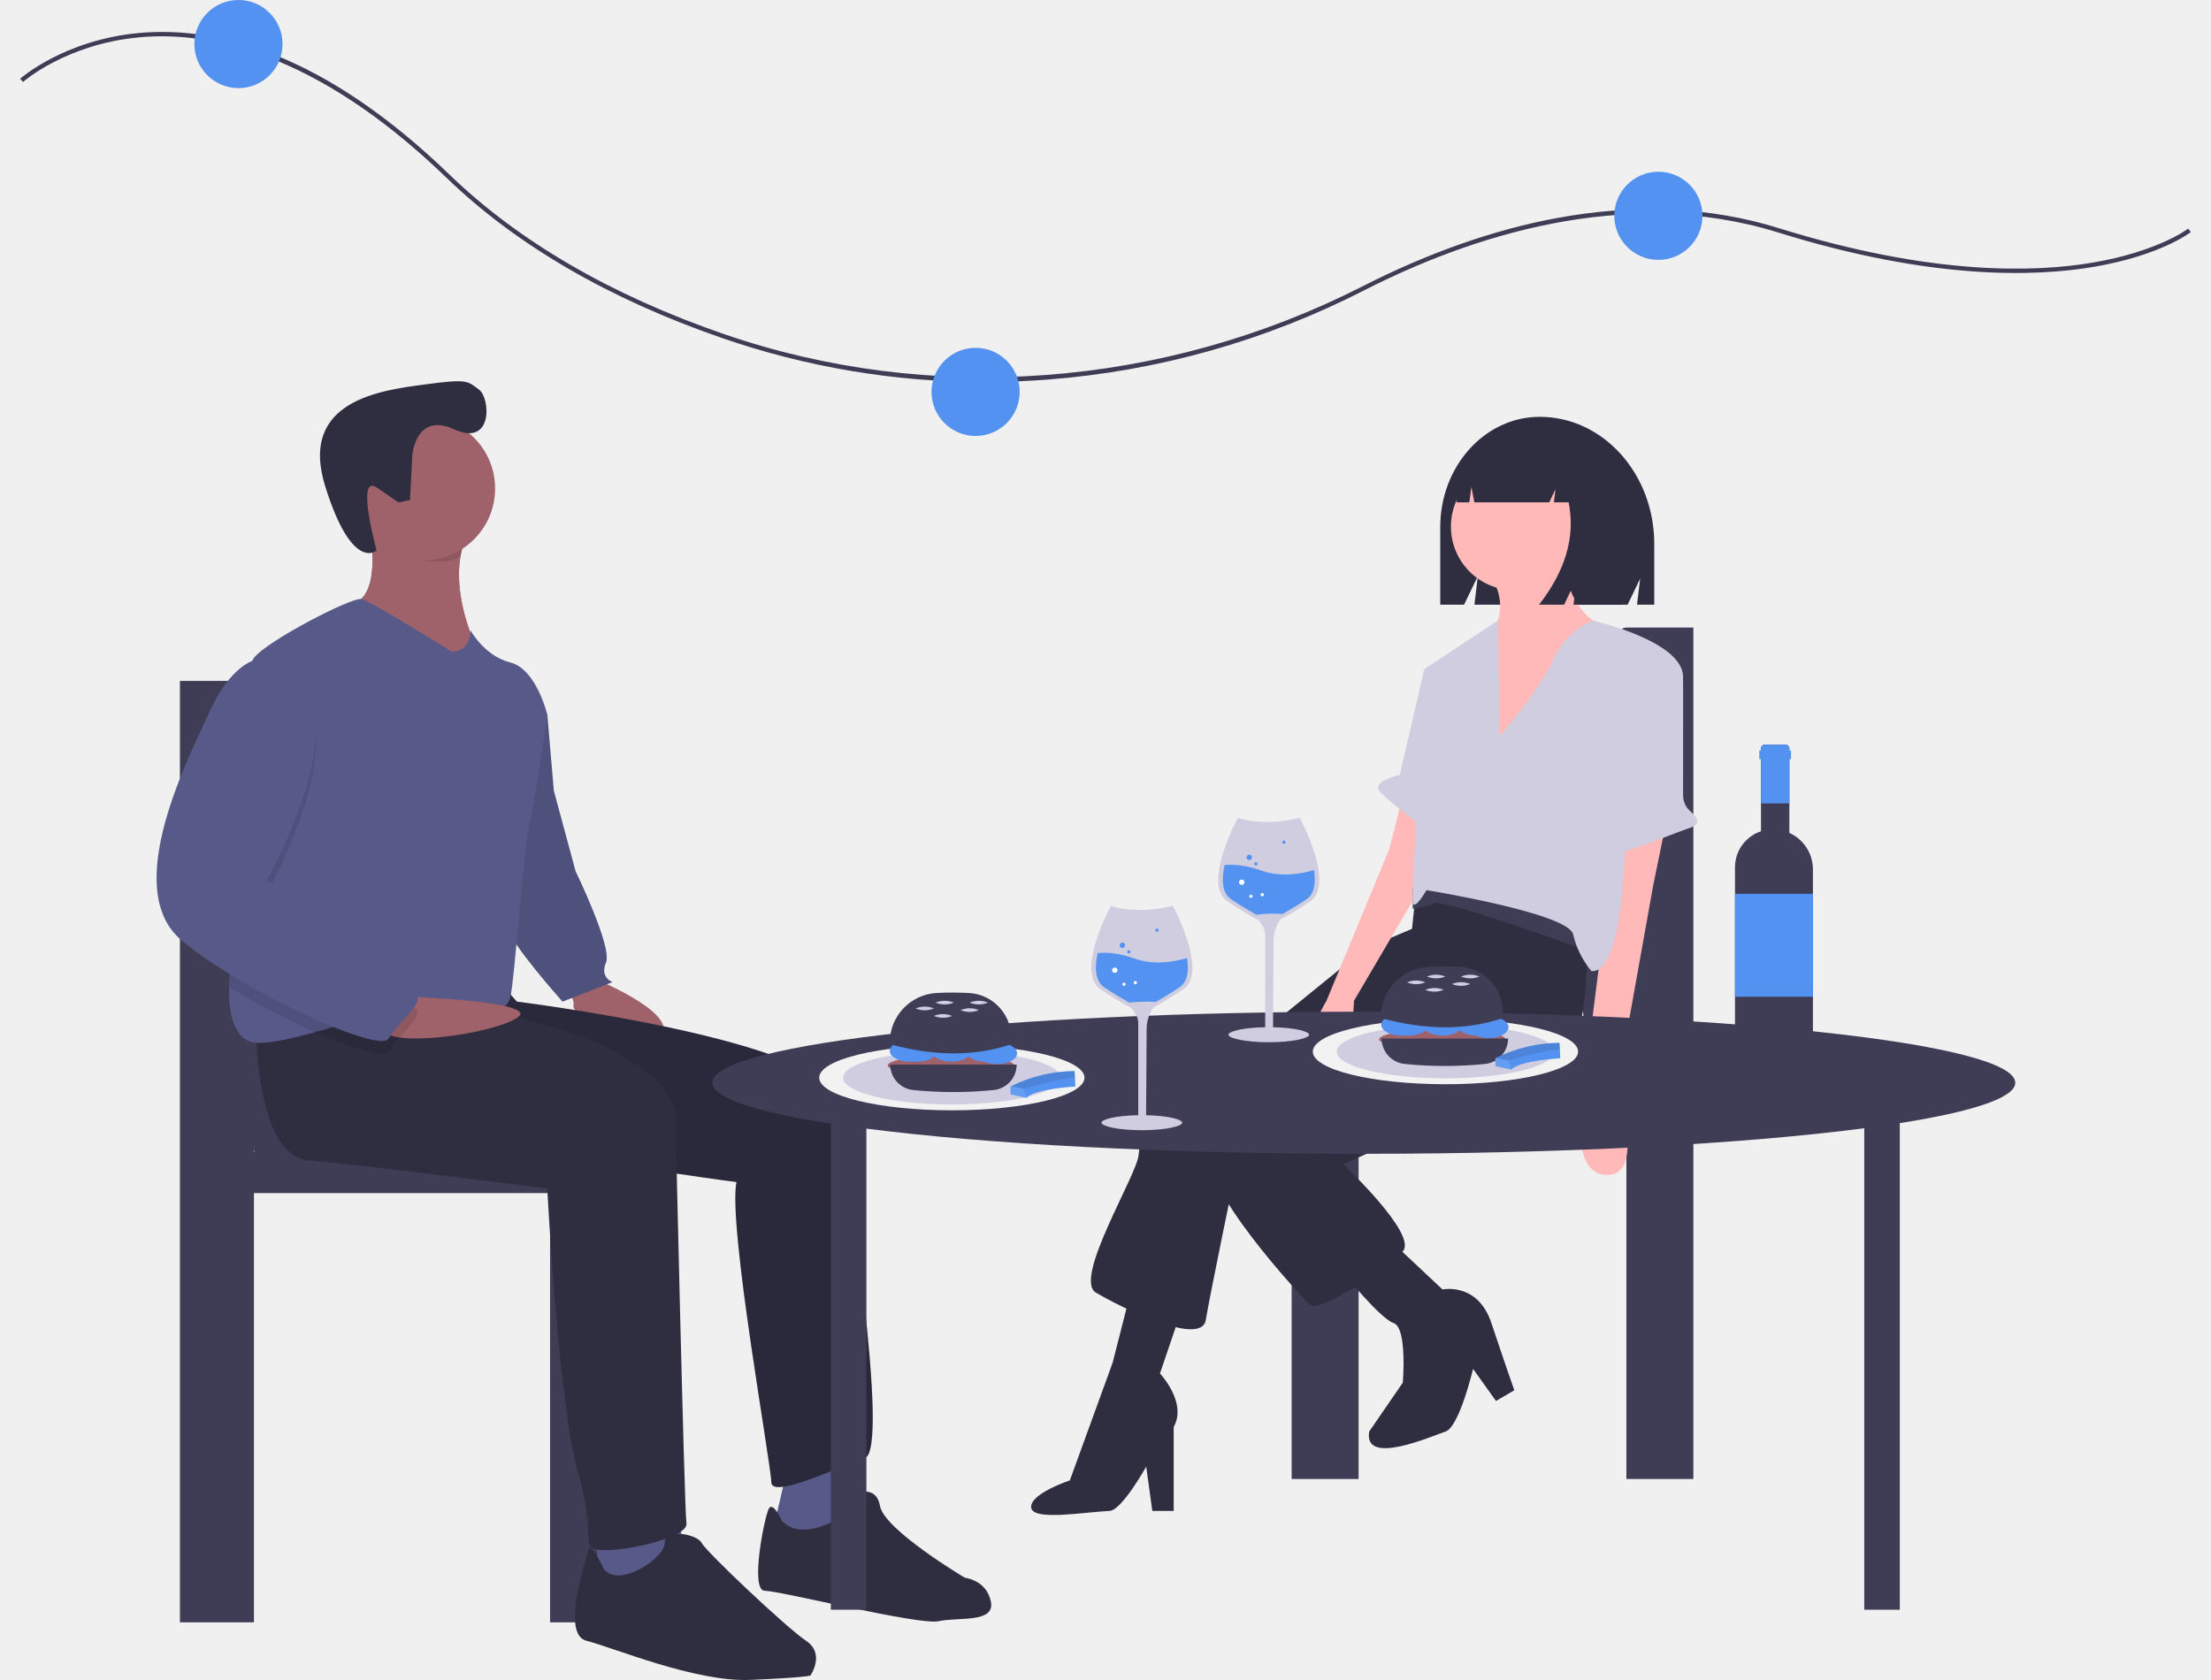
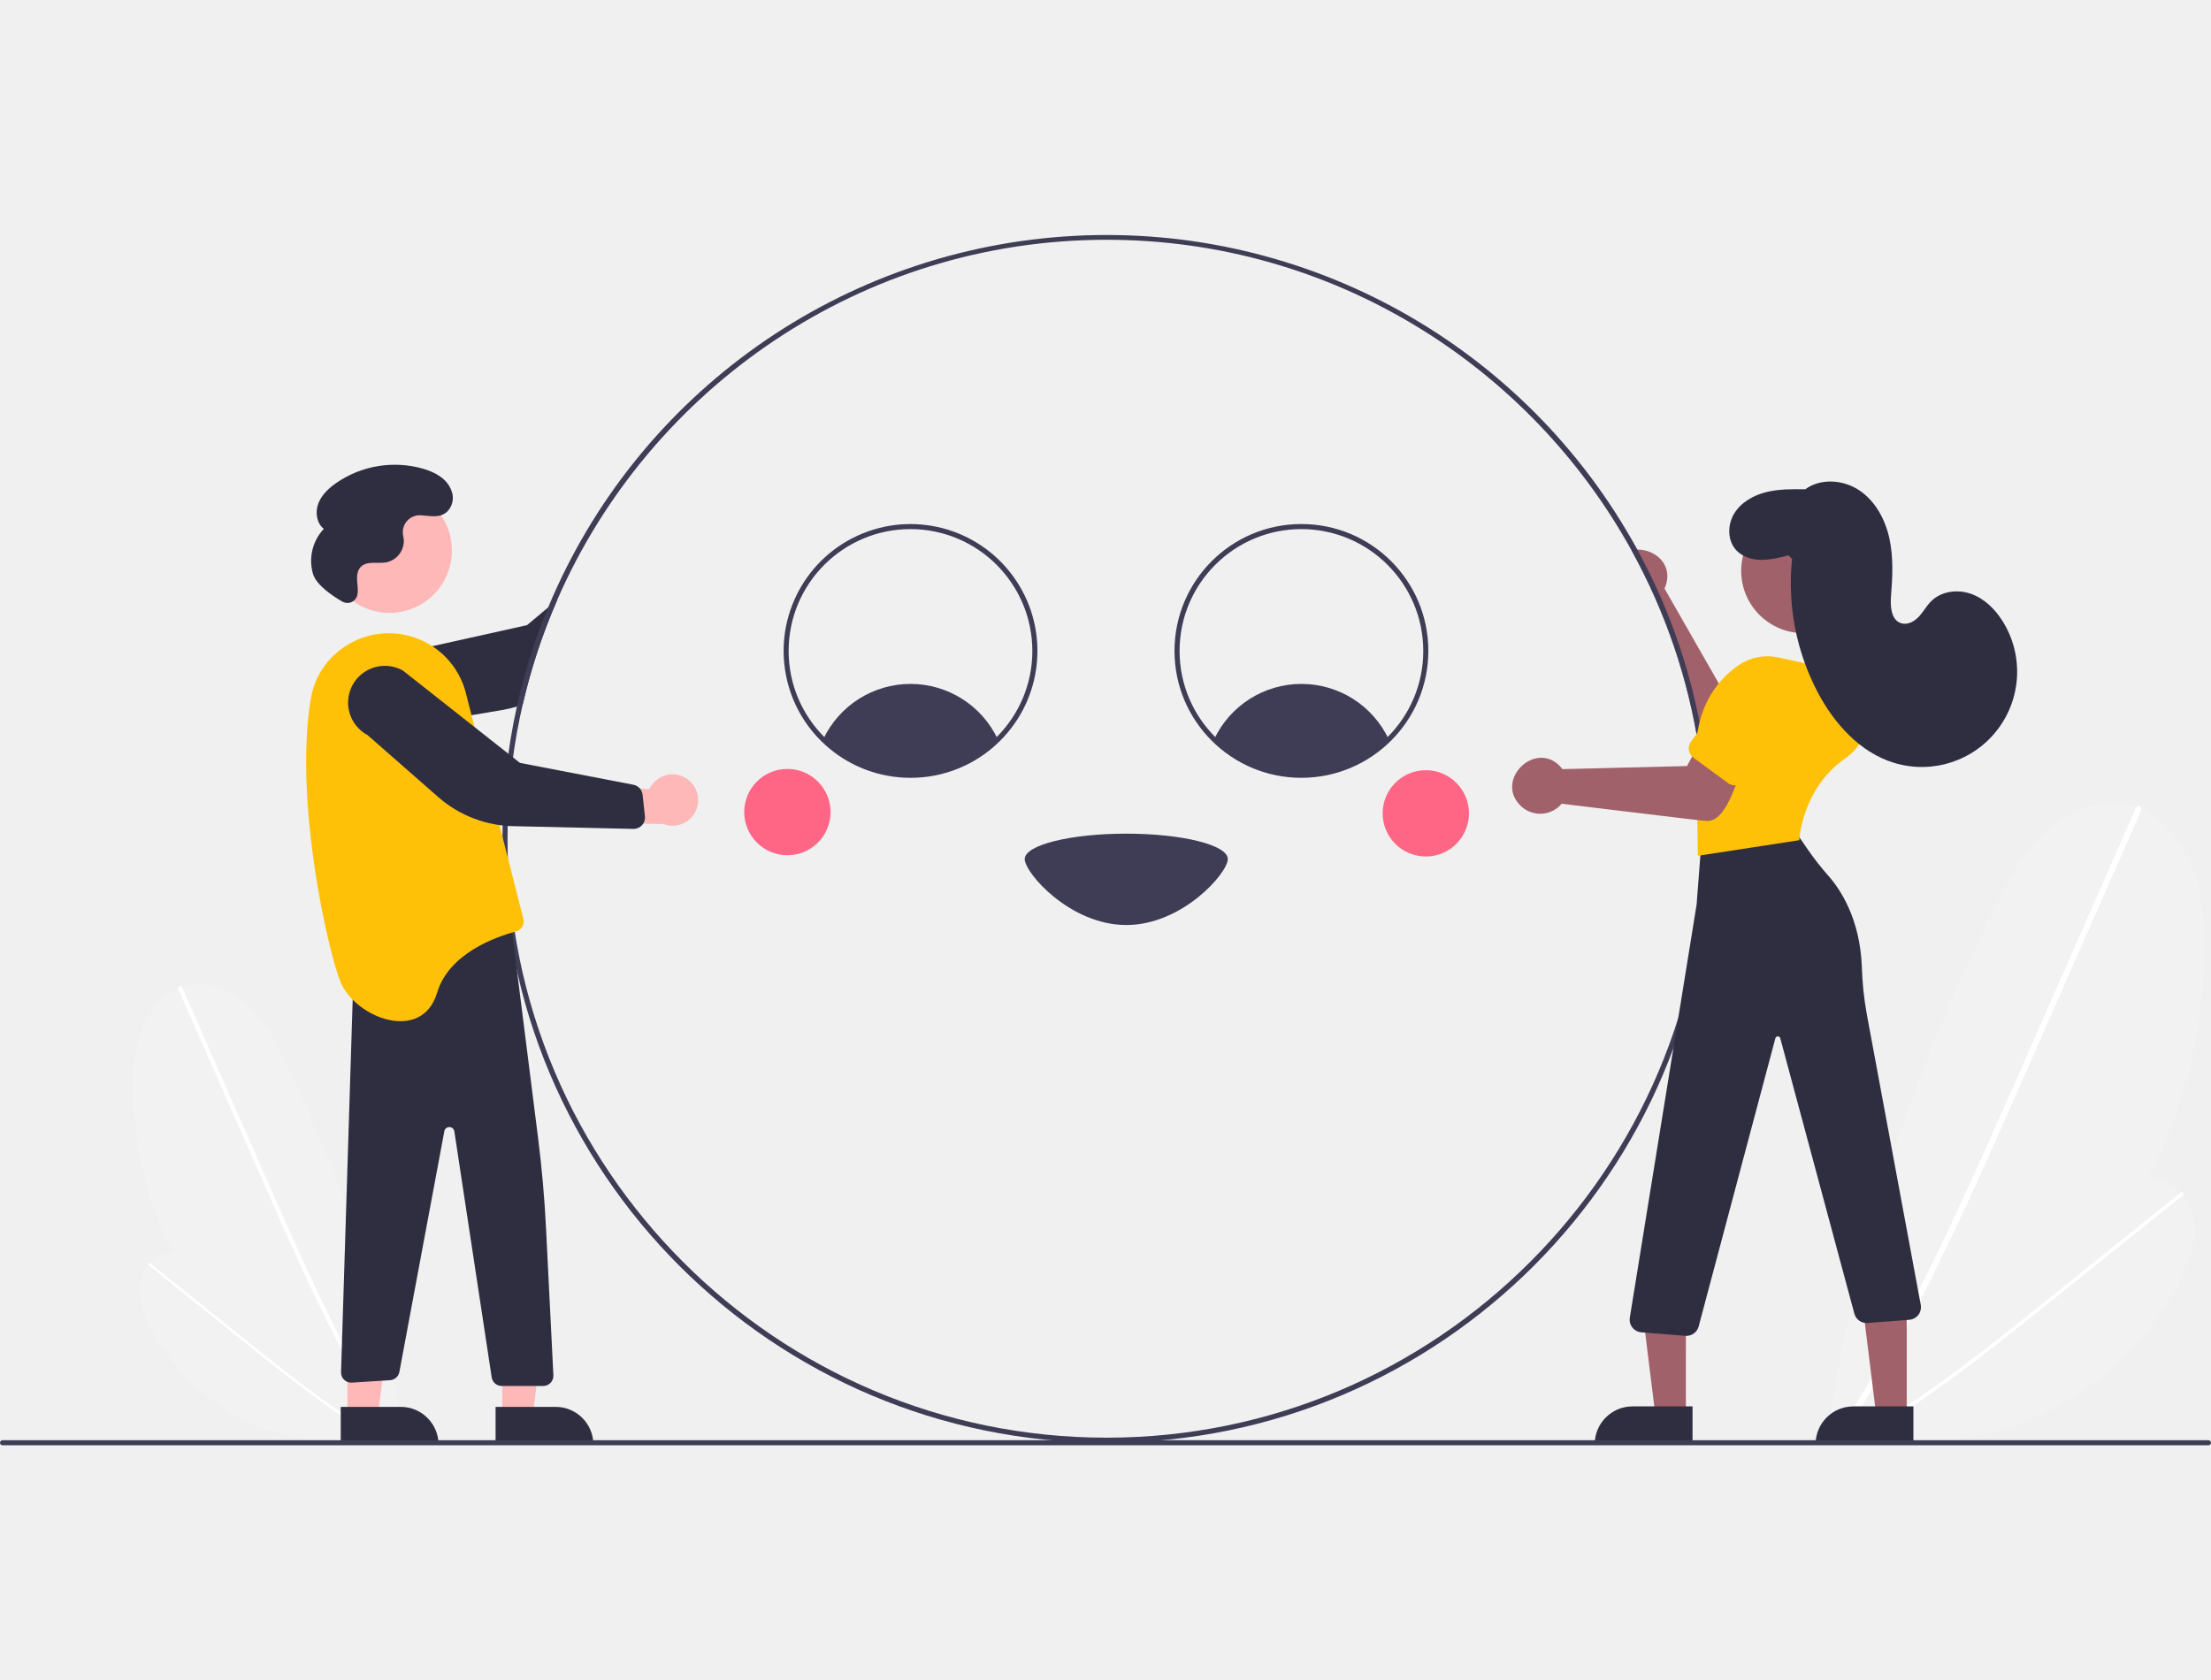
- <svg xmlns="http://www.w3.org/2000/svg" width="500" height="380" data-name="Layer 1" viewBox="0 0 998.282 772.773">
-   <path fill="#3f3d56" d="M443.438 175.718a368.021 368.021 0 0 1-120.723-20.264c-52.052-17.997-94.694-42.821-126.742-73.782C135.352 23.106 85.652 14.28 54.64 17.186 21.07 20.334 1.529 37.524 1.335 37.697L0 36.21c.197-.178 20.14-17.758 54.323-21.002 20.046-1.9 41.008 1.411 62.307 9.847 26.56 10.52 53.723 29.085 80.733 55.18 31.836 30.757 74.23 55.429 126.006 73.33 95.047 32.86 202.17 24.904 293.899-21.83 30.37-15.475 60.388-26.037 89.217-31.394 36.354-6.757 70.83-5.188 102.48 4.658 69.549 21.637 117.054 20.49 144.658 15.72 29.784-5.149 43.298-15.451 43.43-15.555l1.23 1.579c-.56.435-14.047 10.714-44.32 15.946-27.822 4.81-75.667 5.975-145.592-15.78-70.8-22.025-142.509 2.311-190.195 26.607A383.88 383.88 0 0 1 472.539 174.6q-14.603 1.118-29.101 1.118Z" />
-   <circle cx="439.4" cy="180.268" r="20.268" fill="#5392f0" />
-   <circle cx="753.4" cy="99.268" r="20.268" fill="#5392f0" />
-   <circle cx="100.4" cy="20.268" r="20.268" fill="#5392f0" />
-   <path fill="#3f3d56" d="M584.744 484.482V680.31h30.79V501.725h123.162V680.31h30.79V288.655h-30.79c-10.203 0-25.864 53.14-25.864 106.535 0 40.248 4.7 74.74 11.384 89.292Zm153.952 0h-.3c.1-.219.2-.45.3-.678Z" />
-   <path fill="#2f2e41" d="M698.845 191.728c-25.274 0-45.762 22.738-45.762 50.787v35.635h10.96l6.345-13.203-1.586 13.203h70.446l5.768-12.003-1.442 12.003h7.932v-27.98c0-32.276-23.577-58.442-52.66-58.442ZM646.41 424.554l-28.098 11.942-97.64 79.376a28.738 28.738 0 0 0-6.322 15.454c-.702 9.131-30.205 56.898-19.668 63.22s48.468 25.288 50.576 12.644 13.346-66.733 13.346-66.733l94.128-84.293Z" />
-   <path fill="#2f2e41" d="m536.126 596.653-11.942 35.122s12.644 13.347 6.322 24.586v38.634h-9.834l-2.81-20.37s-11.2 20.113-16.858 20.37c-11.86.54-35.346 4.758-36.049-1.564s17.785-12.485 17.785-12.485l19.669-54.088 8.429-33.015ZM719.464 415.422s6.322 61.815-11.942 73.055-99.044 47.063-99.044 47.063 34.42 32.313 27.395 40.04-38.635 28.8-42.85 24.585-51.278-54.79-45.658-70.947 83.59-68.84 83.59-68.84l9.132-33.014 2.81-26.693 29.503-18.966Z" />
-   <circle cx="687.281" cy="242.218" r="29.284" fill="#ffb9b9" />
-   <path fill="#ffb9b9" d="M709.98 254.212s-1.404 26.692 20.372 35.122-54.089 63.22-54.089 63.22V291.44s9.835-10.537 0-26.693ZM756.693 379.598l-5.62 27.395-16.858 94.128s14.049 40.039-4.917 39.336-9.834-43.551-9.834-43.551l9.834-77.971V388.73ZM635.873 366.251l-6.322 24.586-28.8 69.542s-19.669 33.015-3.513 32.312 16.157-32.312 16.157-32.312l33.014-56.196v-31.61Z" />
-   <path fill="#2f2e41" d="m630.956 571.365 23.18 21.776s16.157-3.512 22.479 15.453 10.536 30.908 10.536 30.908l-8.43 4.917-10.536-14.751s-6.322 26.693-12.644 28.8-37.932 16.156-35.122 0l15.454-22.478s2.107-25.288-4.215-27.395-23.18-23.181-23.18-23.181Z" />
-   <path fill="#3f3d56" d="M720.577 437.198s-66.03-23.883-70.244-21.776a31.677 31.677 0 0 1-9.894 2.568l.06-9.592s21.775-7.727 33.717-2.81 48.469 26.693 48.469 26.693Z" />
-   <path fill="#d0cde1" d="M680.478 338.505s18.966-21.776 24.586-35.122a34.485 34.485 0 0 1 18.23-17.927s42.18 9.497 41.477 26.356-26.693 42.85-26.693 42.85 3.513 93.424-15.453 92.02a40.681 40.681 0 0 1-8.43-16.86c-2.107-9.834-67.434-20.37-67.434-20.37s-5.62 9.834-6.322 5.62 5.62-107.475 5.62-107.475l33.497-22.141Z" />
-   <path fill="#d0cde1" d="m759.36 305.026.47.264a9.691 9.691 0 0 1 4.95 8.453l-.008 52.13a9.768 9.768 0 0 0 3.475 7.434c2.705 2.302 5.215 5.618.037 7.345-8.43 2.81-41.445 16.858-42.147 11.941s-2.107-10.537 0-10.537c1.65 0 11.48-50.37 19.378-71.907a9.693 9.693 0 0 1 13.845-5.123ZM655.541 305.139l-9.834 2.81-11.239 48.468s-13.346 2.81-9.132 7.727 21.776 17.561 21.776 17.561Z" />
-   <path fill="#2f2e41" d="M711.855 205.718a24 24 0 0 0-18.937-9.663h-.899c-17.322 0-31.365 15.675-31.365 35.011h5.804l.938-7.135 1.374 7.135h34.426l2.884-6.036-.721 6.036h6.772q4.74 23.542-13.622 47.084h11.537l5.768-12.072-1.442 12.072h21.992l4.326-27.767c0-20.796-12.083-38.43-28.835-44.665Z" />
-   <path fill="#3f3d56" d="M123.535 529.728c7.39-16.09 12.587-54.227 12.587-98.727 0-59.038-17.316-117.792-28.597-117.792H73.481v433.039h34.044V548.793h136.176v197.455h34.044v-216.52Zm-16.01-.75c.11.253.22.508.331.75h-.331Z" />
-   <path fill="#9f616a" d="M265.433 450.728s41 17 28 27-40-12-39-15-4-10-4-10Z" />
-   <path fill="#575a88" d="m229.433 316.728 13 12 3 35 10 37s17 35 14 42 3 9 3 9l-23 9s-25-28-25-34 5-110 5-110Z" />
-   <path d="m229.433 316.728 13 12 3 35 10 37s17 35 14 42 3 9 3 9l-23 9s-25-28-25-34 5-110 5-110Z" opacity=".1" />
-   <path fill="#575a88" d="M352.433 676.728s-5 23-6 25 19 9 19 9l24-17s-10-22-10-26Z" />
-   <path fill="#2f2e41" d="m221.433 452.728 7 8s145 18 148 46 24 160 12 164-43 19-43 11-20-118-16-138c0 0-173-22-177-47s4-36 4-36Z" />
-   <path d="m221.433 452.728 7 8s145 18 148 46 24 160 12 164-43 19-43 11-20-118-16-138c0 0-173-22-177-47s4-36 4-36Z" opacity=".1" />
-   <path fill="#2f2e41" d="M350.433 699.728s-4-9-6-6-9 38-2 38 71 16 80 14 26 1 24-9-12-11-12-11-37-22-39-33-13-5-13-5v7s-21 16-32 5Z" />
-   <path fill="#9f616a" d="M160.433 240.728s7 34-8 37 19 23 19 23l22 12 16-16s-14.5-29.5-3.5-51.5-45.5-4.5-45.5-4.5Z" />
-   <path fill="#9f616a" d="m209.433 296.728-16 16-22-12s-34-20-19-23c9.65-1.93 10.19-16.69 9.36-26.97a92.992 92.992 0 0 0-1.36-10.03s56.5-17.5 45.5 4.5a38.361 38.361 0 0 0-3.44 10.76c-3.37 19.77 6.94 40.74 6.94 40.74Z" />
-   <path fill="#575a88" d="M265.433 705.728v23h38l3-9-4-24-37 10z" />
-   <path fill="#2f2e41" d="M108.433 472.728s0 59 24 61 110 13 110 13 5 98 14 130 1 34 9 36 42-5 41-12-5-184-5-184 9-38-111-56Z" />
-   <path fill="#2f2e41" d="M268.433 721.728s-6-13-7-9-13 39-1 42 50 19 75 18 28-2 28-2 7-10-2-16-46-41-48-45-17-7-17 0-21 21-28 12Z" />
-   <path d="M205.933 245.228a38.361 38.361 0 0 0-3.44 10.76c-4.98 3.01-8.31 2.24-14.56 2.24-9.27 0-13.01-11.85-19-18-.47-5.71-8.5.5-8.5.5s56.5-17.5 45.5 4.5Z" opacity=".1" />
-   <circle cx="185.433" cy="224.728" r="33" fill="#9f616a" />
-   <path fill="#575a88" d="M242.433 328.728s-5 36-8 49-7 73-9 81-14 10-38 7a45.103 45.103 0 0 0-4.54-.34c-14.78-.47-31.69 5.06-47.34 9.4-9 2.5-17.59 4.6-25.12 4.94-11.4.52-14.74-12.12-14.35-25.8.37-12.73 3.98-26.38 7.35-31.2 6.07-8.68.1-86.61 2.34-112.31v-.01c.34-3.92.87-6.62 1.66-7.68 6-8 45-28 49.37-27.19 4.36.81 41.63 24.19 41.63 24.19 9 0 8.71-9.76 8.71-9.76s6.29 11.76 18.29 14.76 17 24 17 24Z" />
-   <path fill="#9f616a" d="M175.586 458.371s64.416 2.051 53.132 9.704-61.285 14.653-62.285 4.653 9.153-14.357 9.153-14.357Z" />
-   <path d="M182.893 465.388c.21 3.84-10.12 12.49-13.46 18.34-1.85 3.24-16.17-1.03-33.88-8.94a347.397 347.397 0 0 1-39.47-20.86c.37-12.73 3.98-26.38 7.35-31.2 6.07-8.68.1-86.61 2.34-112.31v-.01a11.088 11.088 0 0 1 1.66-.68h12c41 19-6 101-6 101s62 51 68 53a1.798 1.798 0 0 1 1.46 1.66Z" opacity=".1" />
-   <path fill="#575a88" d="M119.433 303.728h-12s-11 3-20 23-42 82-13 106 91 52 95 45 18-18 12-20-68-53-68-53 47-82 6-101Z" />
-   <path fill="#2f2e41" d="M180.356 209.373s1.449-20.048 19.314-11.874 16.7-14.356 11.301-18.338-5.228-4.967-24.974-2.303-58.081 7.178-45.686 46.88 23.622 29.49 23.622 29.49-9.853-35.727.13-28.92l9.984 6.806 5.268-1.116Z" />
-   <path fill="#3f3d56" d="M917.535 498.046c0-18.05-134.13-32.682-299.586-32.682s-299.587 14.632-299.587 32.682c0 6.996 20.16 13.477 54.47 18.793v223.6h16.342V519.145c54.954 7.084 137.041 11.583 228.775 11.583 92.491 0 175.182-4.573 230.137-11.759v221.47h16.34V516.625c33.479-5.276 53.11-11.677 53.11-18.579Z" />
-   <ellipse cx="655.481" cy="483.728" fill="#f2f2f2" rx="61" ry="15" />
-   <ellipse cx="655.481" cy="483.728" fill="#d0cde1" rx="50" ry="12.295" />
-   <ellipse cx="428.481" cy="495.728" fill="#f2f2f2" rx="61" ry="15" />
-   <ellipse cx="428.481" cy="495.728" fill="#d0cde1" rx="50" ry="12.295" />
-   <ellipse cx="654.061" cy="478.078" fill="#9f616a" rx="29.08" ry="4.592" />
-   <ellipse cx="638.565" cy="471.381" fill="#5392f0" rx="9.183" ry="4.974" />
-   <ellipse cx="635.121" cy="471.381" fill="#5392f0" rx="9.183" ry="4.974" />
-   <ellipse cx="675.298" cy="472.529" fill="#5392f0" rx="9.183" ry="4.974" />
-   <ellipse cx="654.253" cy="471.381" fill="#5392f0" rx="9.183" ry="4.974" />
-   <ellipse cx="669.941" cy="471.381" fill="#5392f0" rx="9.183" ry="4.974" />
-   <path fill="#3f3d56" d="M681.803 468.32q-24.896 8.448-55.865 0v-.775a22.82 22.82 0 0 1 21.67-22.804 143.332 143.332 0 0 1 14.773.019 20.62 20.62 0 0 1 19.422 20.637ZM673.654 489.406a183.557 183.557 0 0 1-36.89 0 11.786 11.786 0 0 1-10.635-11.711h58.16a11.786 11.786 0 0 1-10.635 11.711Z" />
-   <path fill="#d0cde1" d="M646.217 451.867a10.943 10.943 0 0 1-8.418 0 10.943 10.943 0 0 1 8.418 0ZM654.635 455.31a10.943 10.943 0 0 1-8.418 0 10.943 10.943 0 0 1 8.418 0ZM655.4 449.188a10.943 10.943 0 0 1-8.417 0 10.943 10.943 0 0 1 8.418 0ZM671.089 449.188a10.943 10.943 0 0 1-8.418 0 10.943 10.943 0 0 1 8.418 0ZM666.88 452.632a10.943 10.943 0 0 1-8.418 0 10.943 10.943 0 0 1 8.418 0Z" />
-   <ellipse cx="428.061" cy="490.078" fill="#9f616a" rx="29.08" ry="4.592" />
-   <ellipse cx="412.565" cy="483.381" fill="#5392f0" rx="9.183" ry="4.974" />
-   <ellipse cx="409.121" cy="483.381" fill="#5392f0" rx="9.183" ry="4.974" />
-   <ellipse cx="449.298" cy="484.529" fill="#5392f0" rx="9.183" ry="4.974" />
-   <ellipse cx="428.253" cy="483.381" fill="#5392f0" rx="9.183" ry="4.974" />
-   <ellipse cx="443.941" cy="483.381" fill="#5392f0" rx="9.183" ry="4.974" />
-   <path fill="#3f3d56" d="M455.803 480.32q-24.896 8.448-55.865 0v-.775a22.82 22.82 0 0 1 21.67-22.804 143.332 143.332 0 0 1 14.773.019 20.62 20.62 0 0 1 19.422 20.637ZM447.654 501.406a183.557 183.557 0 0 1-36.89 0 11.786 11.786 0 0 1-10.635-11.711h58.16a11.786 11.786 0 0 1-10.635 11.711Z" />
-   <path fill="#d0cde1" d="M420.217 463.867a10.943 10.943 0 0 1-8.418 0 10.943 10.943 0 0 1 8.418 0ZM428.635 467.31a10.943 10.943 0 0 1-8.418 0 10.943 10.943 0 0 1 8.418 0ZM429.4 461.188a10.943 10.943 0 0 1-8.417 0 10.943 10.943 0 0 1 8.418 0ZM445.089 461.188a10.943 10.943 0 0 1-8.418 0 10.943 10.943 0 0 1 8.418 0ZM440.88 464.632a10.943 10.943 0 0 1-8.418 0 10.943 10.943 0 0 1 8.418 0Z" />
-   <path fill="#5392f0" d="m707.958 479.664.14 3.097.18 4.018s-18.452 1.043-22.169 4.97a2.264 2.264 0 0 0-.237.273l-7.39-1.618-.02-3.64s.103-.057.3-.164l.16-.084a67.27 67.27 0 0 1 29.036-6.852Z" />
-   <path d="m707.958 479.664.14 3.097c-8.182.253-23.667 5.13-23.667 5.13l-5.668-1.291a67.083 67.083 0 0 1 29.195-6.936Z" opacity=".1" />
-   <path fill="#fff" d="m678.922 486.516 5.51 1.376 1.677 3.858a2.264 2.264 0 0 0-.237.272l-7.39-1.618-.02-3.64s.103-.057.3-.164l.16-.084Z" opacity=".1" />
-   <path fill="#5392f0" d="m484.958 492.664.14 3.097.18 4.018s-18.452 1.043-22.169 4.97a2.264 2.264 0 0 0-.237.273l-7.39-1.618-.02-3.64s.103-.057.3-.164l.16-.084a67.27 67.27 0 0 1 29.036-6.852Z" />
-   <path d="m484.958 492.664.14 3.097c-8.182.253-23.667 5.13-23.667 5.13l-5.668-1.291a67.083 67.083 0 0 1 29.195-6.936Z" opacity=".1" />
-   <path fill="#fff" d="m455.922 499.516 5.51 1.376 1.677 3.858a2.264 2.264 0 0 0-.237.272l-7.39-1.618-.02-3.64s.103-.057.3-.164l.16-.084Z" opacity=".1" />
-   <path fill="#3f3d56" d="M819.087 386.884a18.457 18.457 0 0 0-5.448-3.764v-38.856a1.718 1.718 0 0 0-1.718-1.718h-9.619a1.718 1.718 0 0 0-1.718 1.718v38.11a17.438 17.438 0 0 0-11.948 16.547v83.352a7.638 7.638 0 0 0 7.638 7.638h20.604a7.603 7.603 0 0 0 7.603-7.603v-82.405a18.355 18.355 0 0 0-5.394-13.02Z" />
-   <path fill="#5392f0" d="M788.636 411.139h35.846v47.351h-35.846zM814.413 345.201h-.774v-.937a1.718 1.718 0 0 0-1.718-1.718h-9.619a1.718 1.718 0 0 0-1.718 1.718v.937h-.774v3.983h.774v20.357h13.055v-20.357h.774Z" />
-   <path fill="#d0cde1" d="M532.075 420.61a90.58 90.58 0 0 0-1.96-3.95c-16.09 3.971-26.825.616-28.518.022-.827 1.564-5.996 11.557-8.085 21.139-1.887 8.642-.792 14.436 3.256 17.22l.12.085.026.018c4.468 2.944 8.73 5.55 12.666 7.748q.796.443 1.5.823l.05.028.036.044a23.965 23.965 0 0 1 1.507 2.127 8.361 8.361 0 0 1 1.528 4.133v42.924l-.271.005c-10.263.21-16.616 1.95-16.616 3.441 0 1.637 7.618 3.46 18.548 3.46s18.548-1.823 18.548-3.46c0-1.47-6.245-3.2-16.334-3.433l-.272-.006.254-39.705a17.51 17.51 0 0 1 1.826-7.747c.204-.405.423-.799.65-1.17.184-.298.378-.59.577-.864l.037-.05.055-.03q.758-.415 1.61-.898l.066-.036c3.726-2.104 7.74-4.571 11.933-7.335 3.743-2.468 5.046-7.455 3.874-14.824-1.118-7.026-4.212-14.596-6.61-19.71Z" />
-   <path fill="#5392f0" d="M533.037 454.243c-4.396 2.898-8.025 5.07-10.8 6.636h-.003a63.202 63.202 0 0 0-12.142.341c-2.845-1.588-6.683-3.865-11.404-6.977-.045-.03-.09-.06-.135-.092v-.002c-4.33-2.98-4.438-9.29-3.029-15.741 3.584-.398 9.3-.224 16.978 2.519 9.092 3.248 18.61 1.411 24.126-.26.906 5.693.354 10.975-3.591 13.576Z" />
-   <circle cx="506.902" cy="434.829" r="1.245" fill="#5392f0" />
-   <circle cx="503.417" cy="446.278" r="1.245" fill="#fff" />
-   <circle cx="509.888" cy="437.815" r=".747" fill="#5392f0" />
-   <circle cx="512.875" cy="452.003" r=".747" fill="#fff" />
-   <circle cx="507.648" cy="452.75" r=".747" fill="#fff" />
-   <circle cx="522.831" cy="427.859" r=".747" fill="#5392f0" />
-   <path fill="#d0cde1" d="M590.454 380.144a90.576 90.576 0 0 0-1.96-3.95c-16.09 3.971-26.825.616-28.518.023-.828 1.563-5.997 11.557-8.086 21.138-1.887 8.642-.791 14.436 3.256 17.22l.12.086.026.017c4.468 2.944 8.73 5.551 12.666 7.749q.796.442 1.5.823l.05.027.036.045a23.965 23.965 0 0 1 1.507 2.126 8.361 8.361 0 0 1 1.529 4.133v42.924l-.272.006c-10.263.209-16.616 1.949-16.616 3.44 0 1.637 7.618 3.461 18.549 3.461s18.548-1.824 18.548-3.46c0-1.47-6.245-3.2-16.334-3.433l-.273-.007.254-39.705a17.51 17.51 0 0 1 1.826-7.747c.204-.405.423-.798.651-1.17.183-.298.377-.589.577-.864l.036-.05.055-.03q.758-.414 1.61-.898l.067-.036c3.725-2.104 7.74-4.571 11.932-7.335 3.743-2.467 5.047-7.455 3.874-14.824-1.118-7.026-4.212-14.596-6.61-19.709Z" />
-   <path fill="#5392f0" d="M591.415 413.778c-4.396 2.897-8.025 5.07-10.8 6.635h-.002a63.202 63.202 0 0 0-12.142.341c-2.845-1.588-6.683-3.865-11.405-6.976-.045-.03-.09-.06-.134-.093v-.002c-4.331-2.98-4.438-9.29-3.03-15.74 3.585-.4 9.3-.225 16.978 2.518 9.093 3.248 18.611 1.411 24.127-.259.906 5.693.353 10.974-3.592 13.576Z" />
-   <circle cx="565.28" cy="394.363" r="1.245" fill="#5392f0" />
-   <circle cx="561.795" cy="405.813" r="1.245" fill="#fff" />
-   <circle cx="568.267" cy="397.35" r=".747" fill="#5392f0" />
-   <circle cx="571.254" cy="411.537" r=".747" fill="#fff" />
-   <circle cx="566.027" cy="412.284" r=".747" fill="#fff" />
-   <circle cx="581.21" cy="387.394" r=".747" fill="#5392f0" />
+ <svg xmlns="http://www.w3.org/2000/svg" width="500" height="380" data-name="Layer 1" viewBox="0 0 871 477">
+   <path fill="#f2f2f2" d="M158.585 473.32A141.78 141.78 0 0 1 52.532 333.926c.122-7.912.954-15.99 4.28-23.17s9.504-13.39 17.232-15.092c8.434-1.856 17.333 1.94 23.618 7.861s10.407 13.736 14.198 21.495c22.838 46.734 40.19 96.88 46.686 148.489Z" />
+   <path fill="#fff" d="m70.217 297.224 16.006 36.367 16.007 36.367c5.069 11.517 10.128 23.04 15.368 34.481 5.193 11.341 10.565 22.604 16.295 33.684 5.722 11.065 11.804 21.95 18.405 32.516q1.233 1.973 2.49 3.932c.58.904 2.03.065 1.446-.846-6.728-10.487-12.927-21.305-18.741-32.323-5.82-11.03-11.261-22.258-16.5-33.575-5.268-11.377-10.332-22.846-15.384-34.32L89.661 337.27l-16.006-36.367-1.992-4.525c-.433-.985-1.876-.133-1.446.845Z" />
+   <path fill="#f2f2f2" d="M151.908 473.573a82.967 82.967 0 0 1-92.692-43.741c-2.073-4.14-3.822-8.56-4.033-13.185s1.32-9.518 4.872-12.487c3.878-3.24 9.523-3.673 14.385-2.295s9.11 4.322 13.174 7.327c24.473 18.098 47.02 39.449 64.325 64.49Z" />
+   <path fill="#fff" d="m58.49 406.002 18.127 14.56 18.128 14.56c5.741 4.612 11.479 9.228 17.288 13.754 5.758 4.486 11.587 8.883 17.553 13.09 5.958 4.199 12.054 8.208 18.334 11.912q1.173.692 2.354 1.369c.546.313 1.072-.514.523-.83-6.324-3.628-12.463-7.57-18.457-11.722-6-4.155-11.855-8.515-17.63-12.977-5.806-4.484-11.532-9.072-17.252-13.666q-9.032-7.252-18.062-14.507l-18.128-14.56-2.256-1.812c-.49-.394-1.01.438-.522.83Z" />
+   <path fill="#f2f2f2" d="M720.281 472.41a197.72 197.72 0 0 0 147.895-194.391c-.17-11.034-1.33-22.299-5.968-32.312s-13.254-18.673-24.03-21.045c-11.762-2.59-24.173 2.703-32.938 10.962s-14.512 19.155-19.8 29.976c-31.848 65.172-56.045 135.102-65.105 207.072Z" />
+   <path fill="#fff" d="m843.513 226.836-22.32 50.715-22.322 50.716c-7.07 16.061-14.125 32.13-21.431 48.086-7.243 15.815-14.734 31.52-22.725 46.973-7.98 15.43-16.46 30.61-25.666 45.344q-1.72 2.752-3.473 5.483c-.81 1.261-2.832.092-2.017-1.178 9.382-14.626 18.028-29.712 26.136-45.077 8.117-15.383 15.704-31.04 23.01-46.82 7.346-15.867 14.409-31.861 21.453-47.863q11.122-25.265 22.24-50.531l22.321-50.715 2.778-6.312c.604-1.372 2.617-.185 2.016 1.179Z" />
+   <path fill="#f2f2f2" d="M729.593 472.762a115.7 115.7 0 0 0 129.262-60.998c2.89-5.775 5.33-11.937 5.625-18.387s-1.84-13.273-6.795-17.414c-5.407-4.52-13.28-5.122-20.06-3.2s-12.706 6.027-18.372 10.217c-34.13 25.239-65.57 55.013-89.704 89.933Z" />
+   <path fill="#fff" d="m859.868 378.532-25.28 20.305-25.28 20.305c-8.006 6.43-16.007 12.868-24.108 19.18-8.03 6.255-16.159 12.387-24.48 18.252-8.308 5.857-16.809 11.448-25.566 16.613q-1.636.965-3.284 1.91c-.76.436-1.494-.717-.728-1.157 8.82-5.06 17.38-10.559 25.738-16.347 8.367-5.795 16.533-11.876 24.586-18.097 8.097-6.254 16.082-12.652 24.06-19.058q12.594-10.114 25.187-20.23l25.28-20.305 3.146-2.527c.684-.55 1.409.61.729 1.156Z" />
+   <path fill="#2f2e41" d="M215.933 146.87v.01l-8.34 6.97-57.35 12.74a14.497 14.497 0 1 0 10.87 26.88l36.53-6.15a44.821 44.821 0 0 0 5.98-1.42c.77-.23 1.53-.49 2.28-.76a233.32 233.32 0 0 1 13.62-41.26Z" />
+   <path fill="#a0616a" d="m692.273 182.07-7.95-.05-4.25-.02-24.35-42.57a11.93 11.93 0 0 0 .53-1.37c2.71-8.36-4.44-14.11-11.25-13.99a9.838 9.838 0 0 0-2.3.27 234.216 234.216 0 0 1 26.57 78.16 13.584 13.584 0 0 0 2.11.42 45.065 45.065 0 0 0 11.14-.38c4.96-.63 9.65-1.52 12.15-1.33Z" />
+   <path fill="#ffc107" d="m718.483 182.88-29.22-4.06a4.505 4.505 0 0 0-4.94 3.2 4.585 4.585 0 0 0-.14.64l-2.34 16.83a4.527 4.527 0 0 0 3.83 5.08l29.22 4.06a13 13 0 1 0 3.59-25.75Z" />
+   <path fill="#3f3d56" d="M671.383 202.92a235.262 235.262 0 0 0-26.38-78.85 238.286 238.286 0 0 0-429.07 22.8v.01a234.621 234.621 0 0 0-12.31 39.02 239.915 239.915 0 0 0-5.69 52.1 238 238 0 0 0 476 0 241.448 241.448 0 0 0-2.55-35.08ZM435.933 474c-130.13 0-236-105.87-236-236a234.593 234.593 0 0 1 19.59-94.12C255.943 60.45 339.243 2 435.933 2c88.95 0 166.56 49.47 206.77 122.34a234.216 234.216 0 0 1 26.57 78.16 237.519 237.519 0 0 1 2.66 35.5c0 130.13-105.87 236-236 236Z" />
+   <path fill="#3f3d56" d="M358.683 214a49.992 49.992 0 1 1 35.123-14.409A49.718 49.718 0 0 1 358.683 214Zm0-98a48.003 48.003 0 1 0 48 48 48.054 48.054 0 0 0-48-48Zm154 98a50 50 0 1 1 50-50 50.056 50.056 0 0 1-50 50Zm0-98a48 48 0 1 0 48 48 48.054 48.054 0 0 0-48-48Z" />
+   <path fill="#3f3d56" d="M393.103 198.88a49.012 49.012 0 0 1-68.84 0 38.013 38.013 0 0 1 68.84 0Zm154 0a49.012 49.012 0 0 1-68.84 0 38.013 38.013 0 0 1 68.84 0ZM403.683 246c0-5.523 17.909-10 40-10s40 4.477 40 10-17.909 26-40 26-40-20.477-40-26Z" />
+   <circle cx="310.183" cy="227.5" r="17" fill="#ff6584" />
+   <circle cx="561.683" cy="228" r="17" fill="#ff6584" />
+   <path fill="#ffb8b8" d="m197.859 463.363 12.26-.001 5.832-47.288-18.094.001.002 47.288z" />
+   <path fill="#2f2e41" d="m233.763 476.745-38.53.002-.001-14.887h23.643a14.887 14.887 0 0 1 14.888 14.885Z" />
+   <path fill="#ffb8b8" d="m136.859 463.363 12.26-.001 5.832-47.288-18.094.001.002 47.288z" />
+   <path fill="#2f2e41" d="m172.763 476.745-38.53.002-.001-14.887h23.643a14.887 14.887 0 0 1 14.888 14.885Zm28.447-206.114 10.777 85.386q2.222 17.608 3.11 35.346L218 449.43a4 4 0 0 1-3.995 4.2h-16.356a4 4 0 0 1-3.955-3.4l-14.71-96.913a2 2 0 0 0-3.944-.067l-17.721 94.917a4 4 0 0 1-3.626 3.184l-15.054.955a4 4 0 0 1-4.29-4.114l4.86-155.562Z" />
+   <circle cx="153.462" cy="124.45" r="24.561" fill="#ffb8b8" />
+   <path fill="#ffc107" d="M134.21 294.631c6 14 32 24 38 4 4.64-15.46 23.02-21.96 31.13-24.11a4.016 4.016 0 0 0 2.86-4.86l-22.67-89.05a31.272 31.272 0 0 0-21.06-22.16c-18.02-5.58-37.02 5.91-40.07 24.52a137.157 137.157 0 0 0-1.59 15.76c-1.88 39.29 9.45 86.68 13.4 95.9Z" />
+   <path fill="#ffb8b8" d="M270.631 214.407a10.056 10.056 0 0 0-14.864 4.1l-35.577-3.354 8.722 16.393 32.448.672a10.11 10.11 0 0 0 9.271-17.811Z" />
+   <path fill="#2f2e41" d="M252.939 232.639a4.505 4.505 0 0 1-3.352 1.493l-46.44-1.062a46.373 46.373 0 0 1-30.546-11.513l-27.846-24.421a14.497 14.497 0 1 1 13.956-25.413l46.118 36.391 44.903 8.654a4.515 4.515 0 0 1 3.41 3.886l.923 8.492a4.506 4.506 0 0 1-.52 2.634 4.455 4.455 0 0 1-.606.859ZM134.82 144.54a4.007 4.007 0 0 0 5.902-2.37l.014-.055c.446-1.864.076-3.81-.052-5.723s.059-4.013 1.361-5.42c2.428-2.62 6.748-1.231 10.259-1.894a8.664 8.664 0 0 0 6.74-9.253 13.53 13.53 0 0 0-.216-1.193 6.673 6.673 0 0 1 6.926-8.081c3.548.203 7.378 1.278 10.314-1.35a7.608 7.608 0 0 0 1.826-8.202c-1.676-4.838-6.413-7.37-11.101-8.763a40.62 40.62 0 0 0-34.43 5.65c-2.962 2.086-5.727 4.71-6.99 8.105s-.653 7.68 2.193 9.922a18.332 18.332 0 0 0-4.246 17.807c1.406 4.529 8.115 8.872 11.5 10.82Z" />
+   <path fill="#a0616a" d="M664.132 463.174h-12.259l-5.833-47.288 18.095.001-.003 47.287z" />
+   <path fill="#2f2e41" d="M643.116 461.67h23.643v14.888h-38.53a14.887 14.887 0 0 1 14.887-14.887Z" />
+   <path fill="#a0616a" d="M751.132 463.174h-12.259l-5.833-47.288 18.095.001-.003 47.287z" />
+   <path fill="#2f2e41" d="M730.116 461.67h23.643v14.888h-38.53a14.887 14.887 0 0 1 14.887-14.887Zm-65.776-27.784c-.134 0-.267-.005-.402-.016l-17.351-1.389a5 5 0 0 1-4.538-5.782l26.308-162.72 1.762-22.951a4.972 4.972 0 0 1 3.917-4.501l26.461-5.788a4.968 4.968 0 0 1 5.195 2.06l6.452 9.431a110.4 110.4 0 0 0 8.245 10.509c4.578 5.214 12.362 16.79 13.06 35.735a126.608 126.608 0 0 0 1.934 18.554l21.303 114.76a4.998 4.998 0 0 1-4.439 5.765L735.8 428.8a4.98 4.98 0 0 1-5.302-3.68L701.32 316.619a1 1 0 0 0-1.932.003l-30.22 113.55a5.005 5.005 0 0 1-4.829 3.714Z" />
+   <circle cx="710.482" cy="132.435" r="24.561" fill="#a0616a" />
+   <path fill="#ffc107" d="m668.853 244.72-.509-35.074c-1.87-22.432 8.064-34.21 16.728-40.136a19.919 19.919 0 0 1 15.404-2.948l19.33 4.179a20.372 20.372 0 0 1 13.054 9.297 19.02 19.02 0 0 1 2.172 15.008 20.597 20.597 0 0 1-8.4 11.502c-16.608 11.724-17.778 31.419-17.788 31.617l-.02.407Z" />
+   <path fill="#a0616a" d="M615.206 224.212a11.036 11.036 0 0 1-16.496.478c-9.687-10.16 6.147-25.413 15.87-15.233a10.678 10.678 0 0 1 .953 1.12l49.028-1.218 5.852-10.703 17.985 6.983c-3.453 5.355-7.417 26.37-16.448 25.347-1.184.032-55.533-6.687-56.744-6.774Z" />
+   <path fill="#ffc107" d="m680.793 216.114-13.705-10.058a4.505 4.505 0 0 1-.965-6.29l17.453-23.783a13 13 0 1 1 20.961 15.383l-17.453 23.783a4.505 4.505 0 0 1-6.29.965Z" />
+   <path fill="#2f2e41" d="M704.512 126.296a40.094 40.094 0 0 1-10.717 1.846c-3.637-.042-7.416-1.197-9.872-3.88-3.488-3.81-3.442-10.016-.742-14.42s7.545-7.148 12.556-8.404 10.244-1.197 15.41-1.127c6.133-4.472 15.076-3.792 21.37.452s10.14 11.436 11.773 18.849 1.276 15.109.657 22.674c-.34 4.146.008 9.529 3.969 10.8 2.5.802 5.2-.67 6.992-2.589s3.042-4.303 4.914-6.143c3.99-3.92 10.392-4.716 15.663-2.842s9.476 6.045 12.44 10.789a37.538 37.538 0 0 1-42.627 55.845c-13.524-4.06-23.735-15.475-30.305-27.974a92.386 92.386 0 0 1-10.019-52.422Z" />
+   <path fill="#3f3d56" d="M870 477H1a1 1 0 0 1 0-2h869a1 1 0 0 1 0 2Z" />
</svg>
